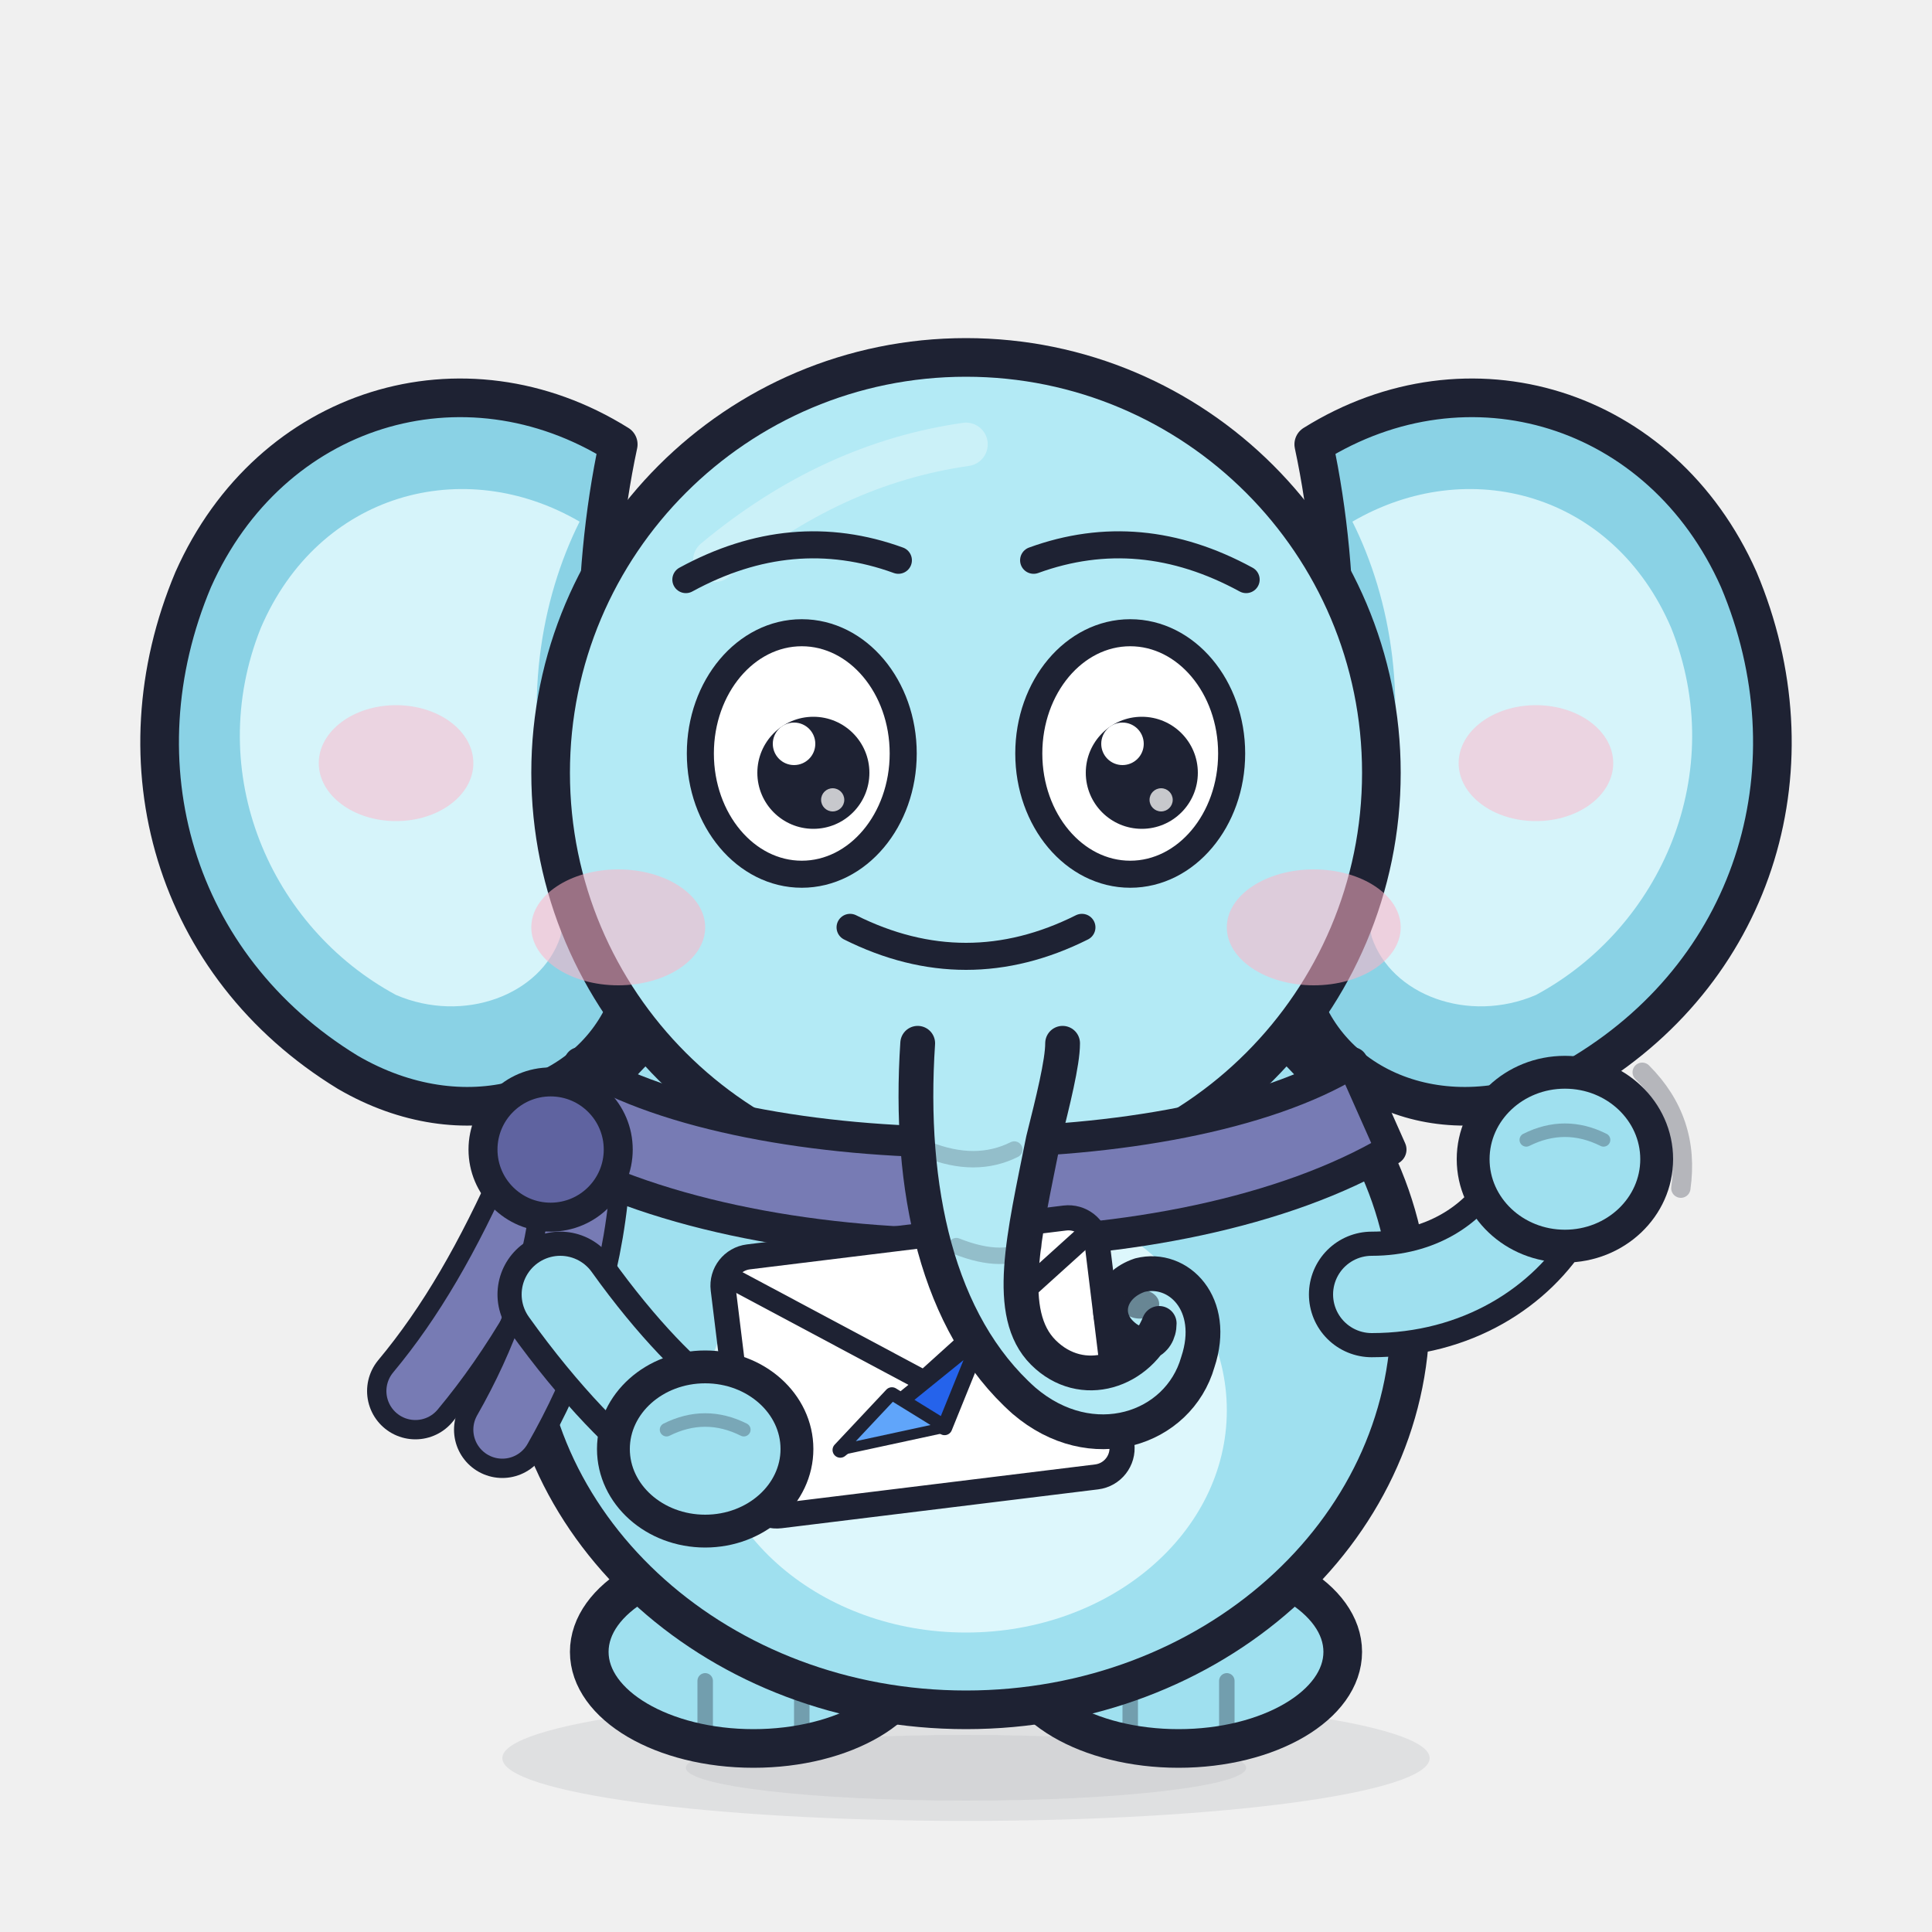
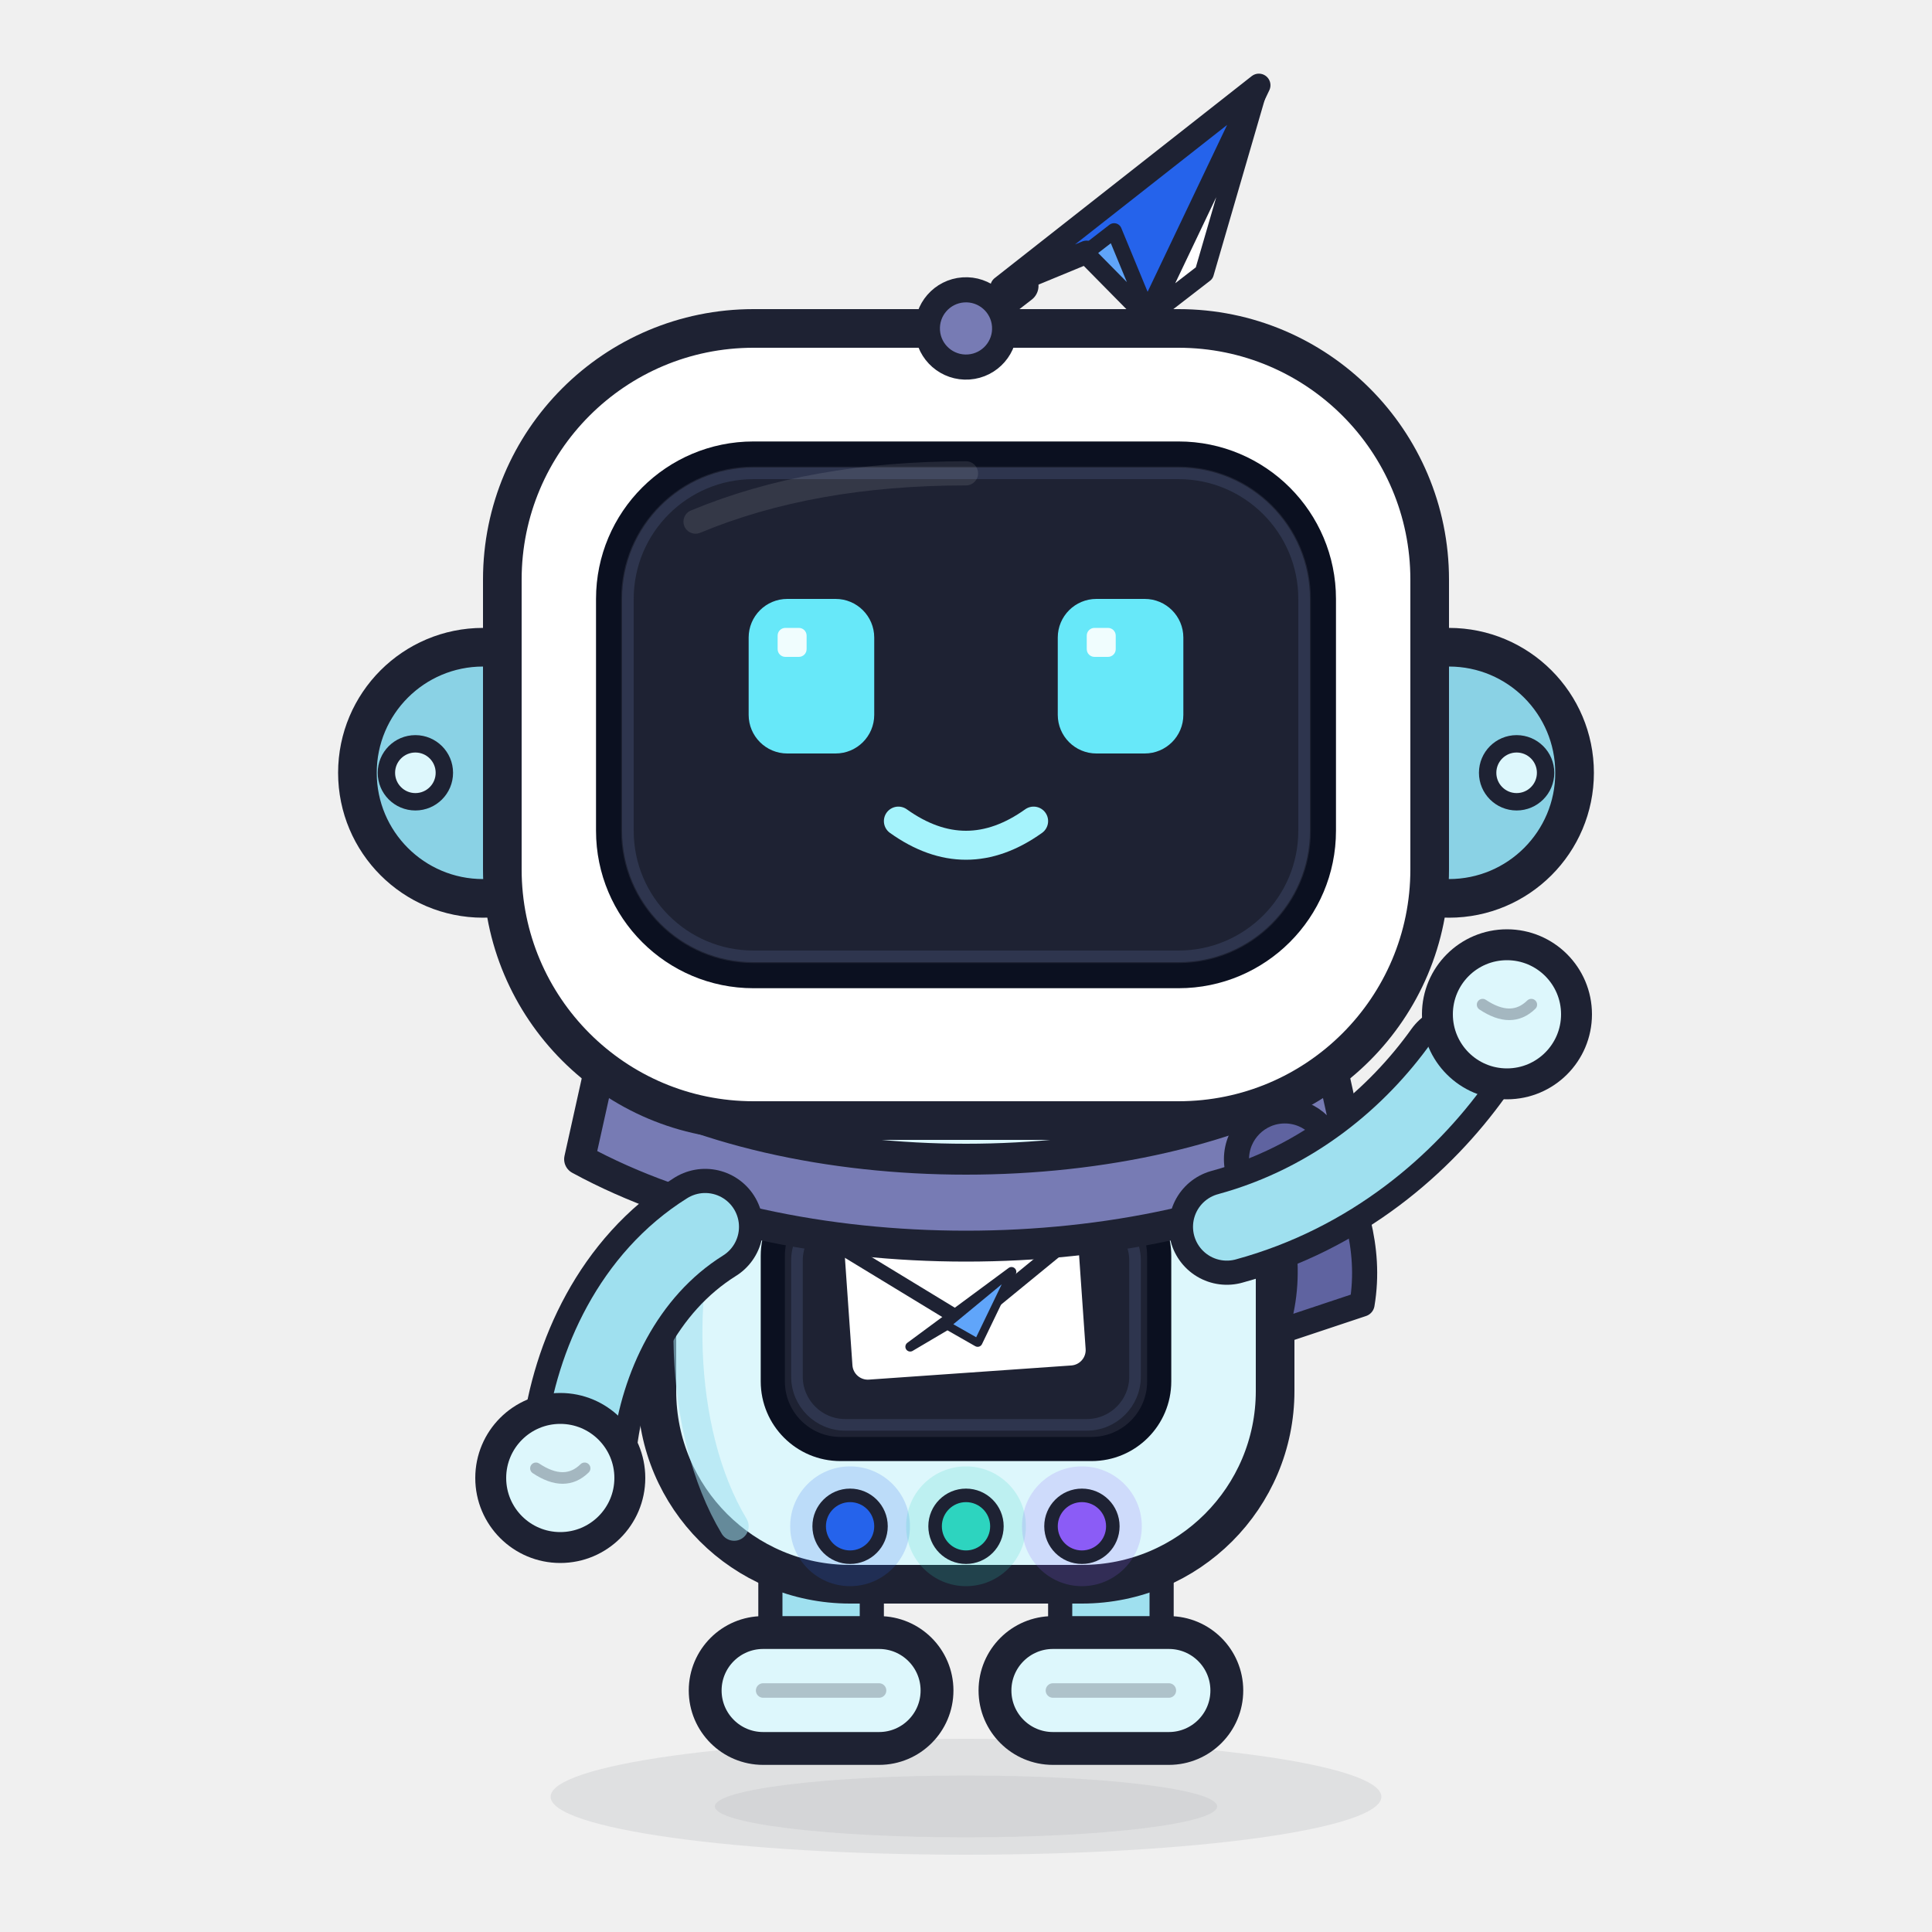
<svg xmlns="http://www.w3.org/2000/svg" width="200" height="200" viewBox="0 0 200 200" role="img" aria-labelledby="petTitle petDesc">
  <g stroke-linecap="round" stroke-linejoin="round">
-     <ellipse cx="100" cy="182" rx="48" ry="6.5" fill="#1E2233" opacity=".08" />
-     <ellipse cx="100" cy="183" rx="29" ry="3.4" fill="#1E2233" opacity=".06" />
-     <g fill="#9FE0EF" stroke="#1E2233" stroke-width="4">
-       <ellipse cx="78" cy="171" rx="17" ry="10" />
-       <ellipse cx="122" cy="171" rx="17" ry="10" />
+     <ellipse cx="100" cy="186" rx="43" ry="6" fill="#1E2233" opacity=".08" />
+     <ellipse cx="100" cy="187" rx="26" ry="3.2" fill="#1E2233" opacity=".06" />
+     <g>
+       <path d="M85 158 L85 172" fill="none" stroke="#1E2233" stroke-width="13" />
+       <path d="M85 158 L85 172" fill="none" stroke="#9FE0EF" stroke-width="8" />
+       <path d="M115 158 L115 172" fill="none" stroke="#1E2233" stroke-width="13" />
+       <path d="M115 158 L115 172" fill="none" stroke="#9FE0EF" stroke-width="8" />
+       <rect x="73" y="169" width="24" height="12" rx="6" fill="#DDF7FC" stroke="#1E2233" stroke-width="3.4" />
+       <rect x="103" y="169" width="24" height="12" rx="6" fill="#DDF7FC" stroke="#1E2233" stroke-width="3.4" />
+       <path d="M79 175 H91" fill="none" stroke="#1E2233" stroke-width="1.5" opacity=".25" />
+       <path d="M109 175 H121" fill="none" stroke="#1E2233" stroke-width="1.5" opacity=".25" />
    </g>
-     <g fill="none" stroke="#1E2233" stroke-width="1.6" opacity=".35">
-       <path d="M73 174v5" />
-       <path d="M83 174v5" />
-       <path d="M117 174v5" />
-       <path d="M127 174v5" />
+     <rect x="68" y="110" width="64" height="54" rx="20" fill="#DDF7FC" stroke="#1E2233" stroke-width="4" />
+     <path d="M74 122 C70 132 70 148 76 158" fill="none" stroke="#9FE0EF" stroke-width="3" opacity=".55" />
+     <g>
+       <rect x="80" y="123" width="40" height="27" rx="7" fill="#1E2233" stroke="#0B1020" stroke-width="2.5" />
+       <rect x="82.5" y="125.5" width="35" height="22" rx="5" fill="none" stroke="#3B4664" stroke-width="1.2" opacity=".55" />
+       <g transform="rotate(-4 100 136)">
+         <rect x="87" y="127" width="26" height="16" rx="2.5" fill="#FFFFFF" stroke="#1E2233" stroke-width="1.8" />
+         <path d="M88 128.5 L100 137 L112 128.5" fill="none" stroke="#1E2233" stroke-width="1.5" />
+         <path d="M94 139 L105 132 L101 139 L98 137 Z" fill="#2563EB" stroke="#1E2233" stroke-width="1" />
+         <path d="M98 137 L105 132 L101 139 Z" fill="#60A5FA" stroke="#1E2233" stroke-width=".7" />
+       </g>
+       <circle cx="88" cy="158" r="6.2" fill="#2563EB" opacity=".18" />
+       <circle cx="88" cy="158" r="3.2" fill="#2563EB" opacity="1" stroke="#1E2233" stroke-width="1.4" />
+       <circle cx="100" cy="158" r="6.2" fill="#2DD4BF" opacity=".18" />
+       <circle cx="100" cy="158" r="3.2" fill="#2DD4BF" opacity="1" stroke="#1E2233" stroke-width="1.4" />
+       <circle cx="112" cy="158" r="6.2" fill="#8B5CF6" opacity=".18" />
+       <circle cx="112" cy="158" r="3.2" fill="#8B5CF6" opacity="1" stroke="#1E2233" stroke-width="1.4" />
    </g>
-     <ellipse cx="100" cy="136" rx="46" ry="41" fill="#9FE0EF" stroke="#1E2233" stroke-width="4" />
-     <ellipse cx="100" cy="146" rx="27" ry="23" fill="#DDF7FC" />
-     <g transform="rotate(0 64 72)">
-       <path d="M64 46 C48 36 28 42 20 60 C12 79 18 100 36 111 C48 118 61 114 65 104 C66 100 66 96 65 92 C61 77 61 60 64 46 Z" fill="#8AD2E5" stroke="#1E2233" stroke-width="4" />
-       <path d="M60 54 C48 47 33 51 27 65 C21 80 28 96 41 103 C48 106 56 103 58 97 C59 93 58 89 57 85 C54 73 56 62 60 54 Z" fill="#D6F4FA" />
-       <ellipse cx="41" cy="79" rx="8" ry="6" fill="#FFB3C7" opacity=".5" />
+     <g>
+       <path d="M62 111 C82 123 118 123 138 111 L140 120 C118 132 82 132 60 120 Z" fill="#777BB4" stroke="#1E2233" stroke-width="3.2" />
+       <path d="M130 120 C133 126 134 132 132 138 L141 135 C142 129 140 124 138 119 Z" fill="#5F63A0" stroke="#1E2233" stroke-width="2.6" />
+       <circle cx="133" cy="120" r="5" fill="#5F63A0" stroke="#1E2233" stroke-width="2.6" />
    </g>
-     <g transform="rotate(0 136 72)">
-       <path d="M136 46 C152 36 172 42 180 60 C188 79 182 100 164 111 C152 118 139 114 135 104 C134 100 134 96 135 92 C139 77 139 60 136 46 Z" fill="#8AD2E5" stroke="#1E2233" stroke-width="4" />
-       <path d="M140 54 C152 47 167 51 173 65 C179 80 172 96 159 103 C152 106 144 103 142 97 C141 93 142 89 143 85 C146 73 144 62 140 54 Z" fill="#D6F4FA" />
-       <ellipse cx="159" cy="79" rx="8" ry="6" fill="#FFB3C7" opacity=".5" />
+     <g>
+       <circle cx="50" cy="80" r="13" fill="#8AD2E5" stroke="#1E2233" stroke-width="4" />
+       <circle cx="150" cy="80" r="13" fill="#8AD2E5" stroke="#1E2233" stroke-width="4" />
+       <circle cx="43" cy="80" r="3" fill="#DDF7FC" stroke="#1E2233" stroke-width="1.8" />
+       <circle cx="157" cy="80" r="3" fill="#DDF7FC" stroke="#1E2233" stroke-width="1.8" />
+       <rect x="52" y="34" width="96" height="82" rx="26" fill="#FFFFFF" stroke="#1E2233" stroke-width="4" />
+       <rect x="63" y="47" width="74" height="54" rx="15" fill="#1E2233" stroke="#0B1020" stroke-width="2.6" />
+       <rect x="65" y="49" width="70" height="50" rx="13" fill="none" stroke="#3B4664" stroke-width="1.2" opacity=".55" />
+       <path d="M72 54 Q84 49 100 49" fill="none" stroke="#FFFFFF" stroke-width="2.5" opacity=".1" />
    </g>
-     <circle cx="100" cy="80" r="43" fill="#B3EAF5" stroke="#1E2233" stroke-width="4" />
-     <path d="M74 58 Q86 48 100 46" fill="none" stroke="#FFFFFF" stroke-width="4.5" opacity=".32" />
-     <ellipse cx="64" cy="96" rx="9" ry="6" fill="#FFB3C7" opacity=".55" />
-     <ellipse cx="136" cy="96" rx="9" ry="6" fill="#FFB3C7" opacity=".55" />
    <g>
-       <ellipse cx="83" cy="78" rx="10.5" ry="12.5" fill="#FFFFFF" stroke="#1E2233" stroke-width="2.8" />
-       <ellipse cx="117" cy="78" rx="10.5" ry="12.5" fill="#FFFFFF" stroke="#1E2233" stroke-width="2.8" />
-       <circle cx="84.2" cy="80" r="5.8" fill="#1E2233" />
-       <circle cx="118.2" cy="80" r="5.8" fill="#1E2233" />
-       <circle cx="82.2" cy="77" r="2.2" fill="#FFFFFF" />
-       <circle cx="116.2" cy="77" r="2.2" fill="#FFFFFF" />
-       <circle cx="86.2" cy="82.8" r="1.2" fill="#FFFFFF" opacity=".75" />
-       <circle cx="120.2" cy="82.8" r="1.2" fill="#FFFFFF" opacity=".75" />
+       <rect x="77.5" y="62" width="13" height="16" rx="4" fill="#67E8F9" />
+       <rect x="109.5" y="62" width="13" height="16" rx="4" fill="#67E8F9" />
+       <rect x="80.5" y="65" width="3" height="3" rx=".8" fill="#FFFFFF" opacity=".9" />
+       <rect x="112.5" y="65" width="3" height="3" rx=".8" fill="#FFFFFF" opacity=".9" />
+       <path d="M93 85 Q100 90 107 85" fill="none" stroke="#A5F3FC" stroke-width="3" />
    </g>
-     <g fill="none" stroke="#1E2233" stroke-width="2.8">
-       <path d="M71 60 Q82 54 93 58" />
-       <path d="M107 58 Q118 54 129 60" />
+     <path d="M73 127 C65 132 61 141 60 149" fill="none" stroke="#1E2233" stroke-width="12" />
+     <path d="M73 127 C65 132 61 141 60 149" fill="none" stroke="#9FE0EF" stroke-width="7" />
+     <circle cx="58" cy="153" r="7.2" fill="#DDF7FC" stroke="#1E2233" stroke-width="3.2" />
+     <path d="M55.48 152 q3 2 5.04 0" fill="none" stroke="#1E2233" stroke-width="1.2" opacity=".3" />
+     <path d="M127 127 C138 124 146 117 151 110" fill="none" stroke="#1E2233" stroke-width="12" />
+     <path d="M127 127 C138 124 146 117 151 110" fill="none" stroke="#9FE0EF" stroke-width="7" />
+     <circle cx="156" cy="105" r="7.2" fill="#DDF7FC" stroke="#1E2233" stroke-width="3.2" />
+     <path d="M153.48 104 q3 2 5.04 0" fill="none" stroke="#1E2233" stroke-width="1.2" opacity=".3" />
+     <g transform="rotate(-4 100 34)">
+       <path d="M100 34 L106 30" fill="none" stroke="#1E2233" stroke-width="3.6" />
+       <circle cx="100" cy="34" r="4" fill="#777BB4" stroke="#1E2233" stroke-width="2.6" />
+       <g transform="translate(0 5)">
+         <path d="M104 25 L132 6 L119 29 L113 22 Z" fill="#2563EB" stroke="#1E2233" stroke-width="2.4" />
+         <path d="M119 29 L132 6 L125 25 Z" fill="#FFFFFF" stroke="#1E2233" stroke-width="2" />
+         <path d="M113 22 L119 29 L116 20 Z" fill="#60A5FA" stroke="#1E2233" stroke-width="1.6" />
+       </g>
    </g>
-     <path d="M88 96 Q100 102 112 96" fill="none" stroke="#1E2233" stroke-width="2.8" />
-     <g>
-       <path d="M56 122 C52 131 48 138 43 144" fill="none" stroke="#1E2233" stroke-width="10" />
-       <path d="M56 122 C52 131 48 138 43 144" fill="none" stroke="#777BB4" stroke-width="6" />
-       <path d="M60 124 C59 133 56 141 52 148" fill="none" stroke="#1E2233" stroke-width="10" />
-       <path d="M60 124 C59 133 56 141 52 148" fill="none" stroke="#777BB4" stroke-width="6" />
-       <path d="M60 110 C78 121 122 121 140 110 L144 119 C122 132 78 132 56 119 Z" fill="#777BB4" stroke="#1E2233" stroke-width="3.2" />
-       <circle cx="57" cy="119" r="7" fill="#5F63A0" stroke="#1E2233" stroke-width="3" />
-     </g>
-     <g transform="rotate(-7 95.5 141.5)">
-       <rect x="76" y="128" width="39" height="27" rx="3" fill="#FFFFFF" stroke="#1E2233" stroke-width="2.6" />
-       <path d="M77 130 L95.5 143 L114 130" fill="none" stroke="#1E2233" stroke-width="2.2" />
-       <path d="M86 149 L102 139 L97 148 L92 144 Z" fill="#2563EB" stroke="#1E2233" stroke-width="1.6" />
-       <path d="M86 149 L92 144 L97 148 Z" fill="#60A5FA" stroke="#1E2233" stroke-width="1.1" />
-     </g>
-     <path d="M58 134 C63 141 68 146 71 148" fill="none" stroke="#1E2233" stroke-width="13" />
-     <path d="M58 134 C63 141 68 146 71 148" fill="none" stroke="#9FE0EF" stroke-width="8" />
-     <ellipse cx="73" cy="150" rx="9.5" ry="8.5" fill="#9FE0EF" stroke="#1E2233" stroke-width="3.4" />
-     <path d="M69 148 q4 -2 8 0" fill="none" stroke="#1E2233" stroke-width="1.4" opacity=".3" />
-     <path d="M95 108 C94 123 97 137 106 145 C113 151 122 148 124 141 C126 135 122 131 118 132 C115 133 114 136 116 138 C118 140 120 139 120 137 C118 142 112 144 108 140 C104 136 106 128 108 118 C109 114 110 110 110 108" fill="#B3EAF5" />
-     <path d="M95 108 C94 123 97 137 106 145 C113 151 122 148 124 141 C126 135 122 131 118 132 C115 133 114 136 116 138 C118 140 120 139 120 137 C118 142 112 144 108 140 C104 136 106 128 108 118 C109 114 110 110 110 108" fill="none" stroke="#1E2233" stroke-width="3.6" />
-     <ellipse cx="118" cy="135" rx="2" ry="1.5" fill="#1E2233" opacity=".5" />
-     <path d="M96 119 Q101 121 105 119" fill="none" stroke="#1E2233" stroke-width="1.7" opacity=".22" />
-     <path d="M99 129 Q104 131 107 129" fill="none" stroke="#1E2233" stroke-width="1.7" opacity=".22" />
-     <path d="M142 134 C150 134 156 130 159 125" fill="none" stroke="#1E2233" stroke-width="13" />
-     <path d="M142 134 C150 134 156 130 159 125" fill="none" stroke="#9FE0EF" stroke-width="8" />
-     <ellipse cx="162" cy="120" rx="9.5" ry="9" fill="#9FE0EF" stroke="#1E2233" stroke-width="3.4" />
-     <path d="M158 118 q4 -2 8 0" fill="none" stroke="#1E2233" stroke-width="1.4" opacity=".3" />
-     <path d="M170 111 Q175 116 174 123" fill="none" stroke="#1E2233" stroke-width="2" opacity=".28" />
  </g>
</svg>
